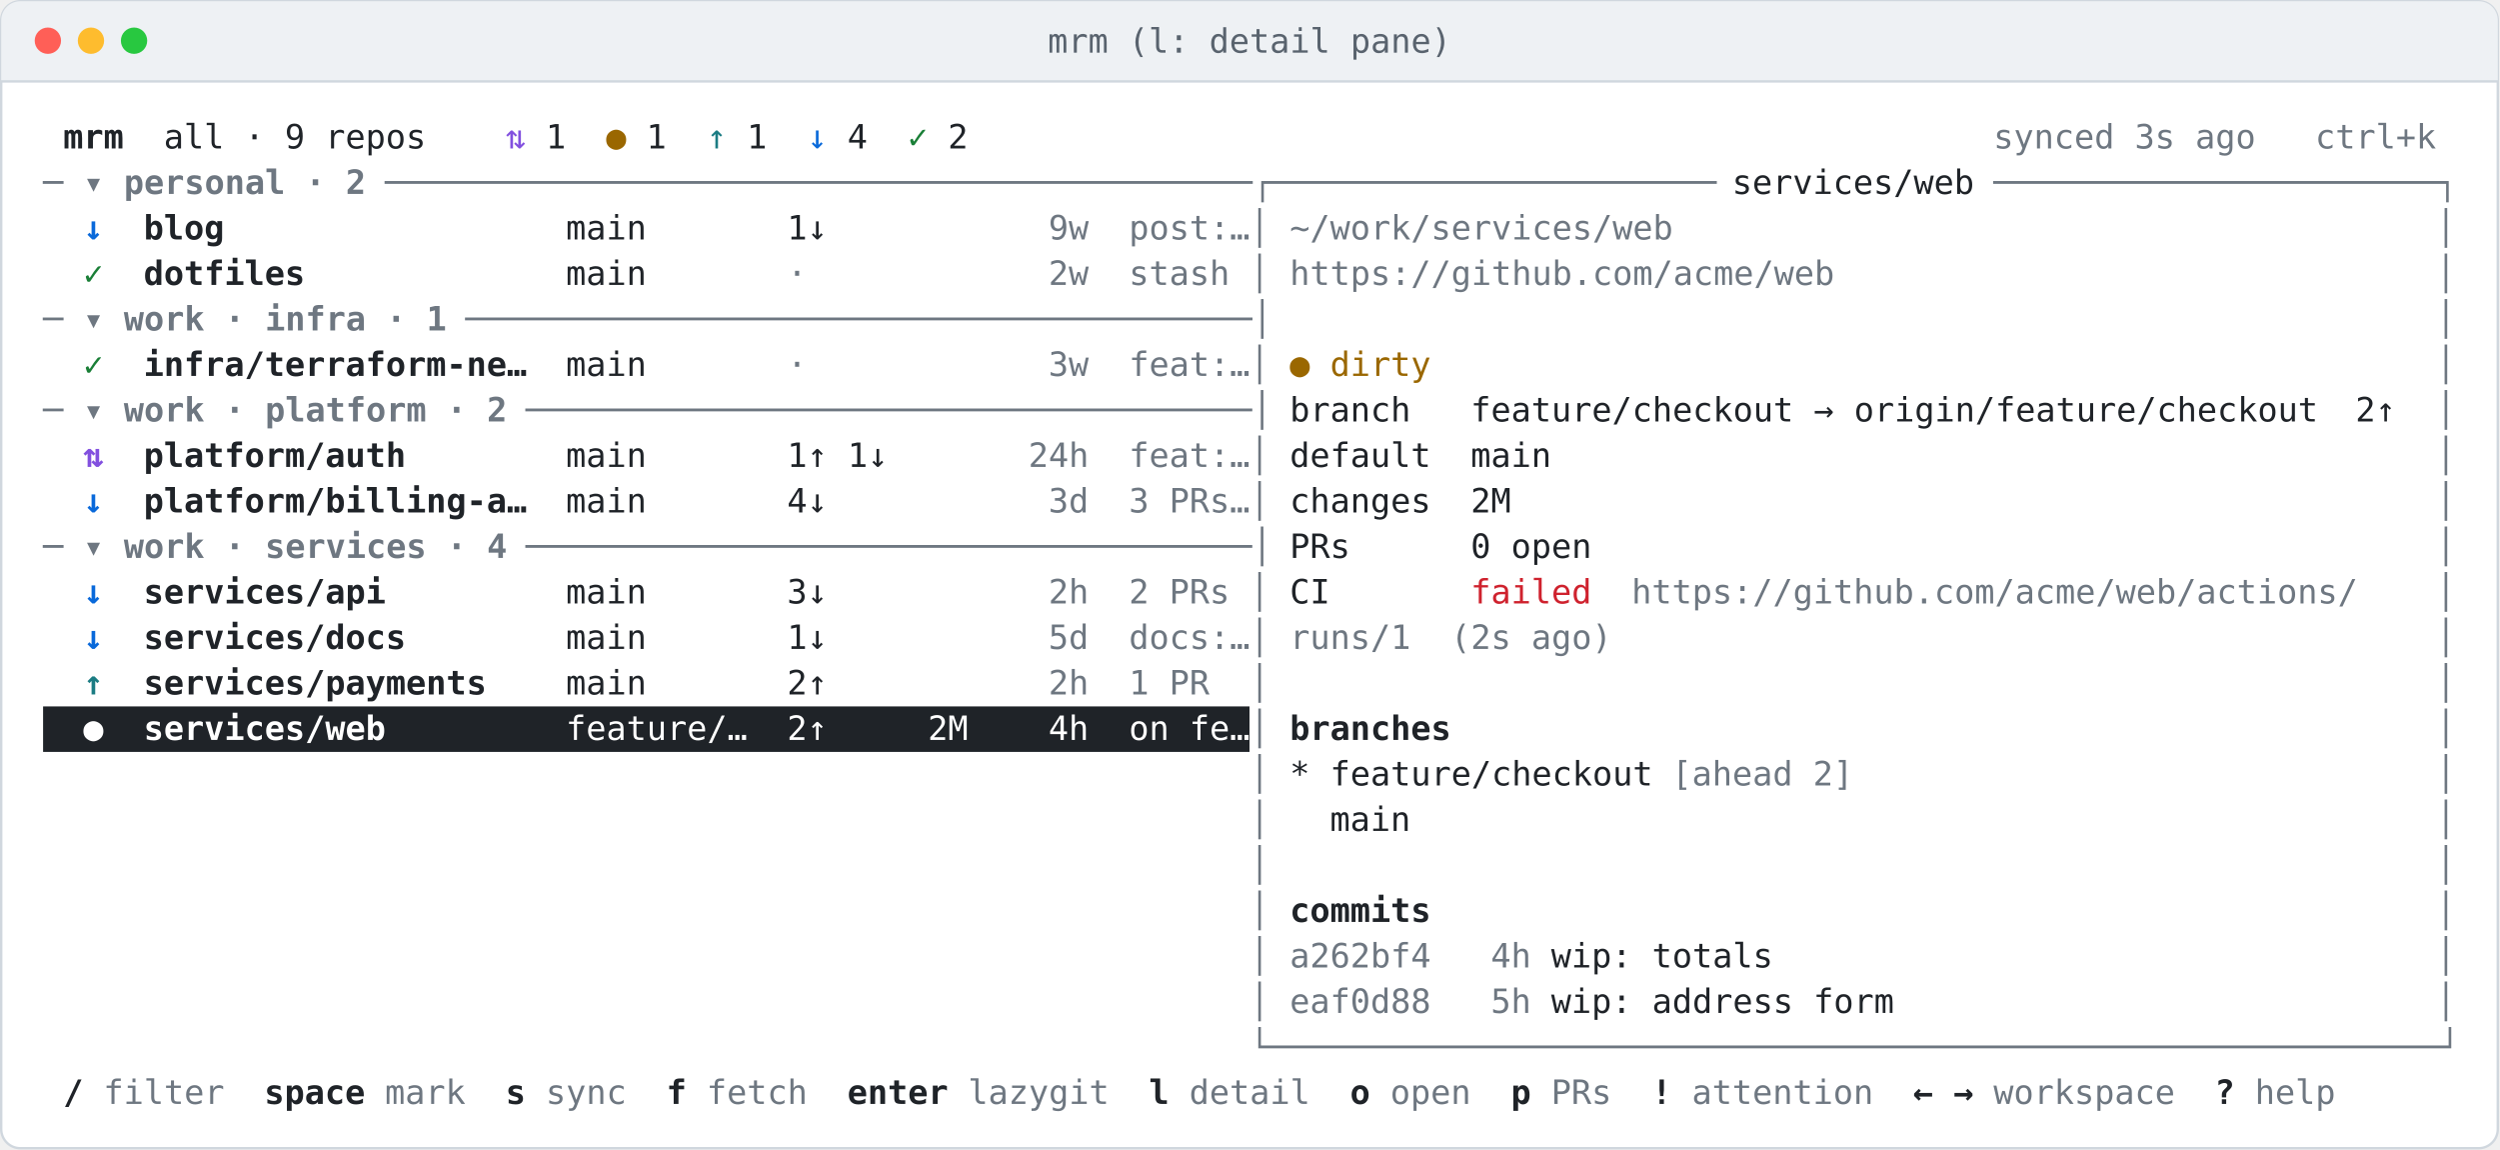
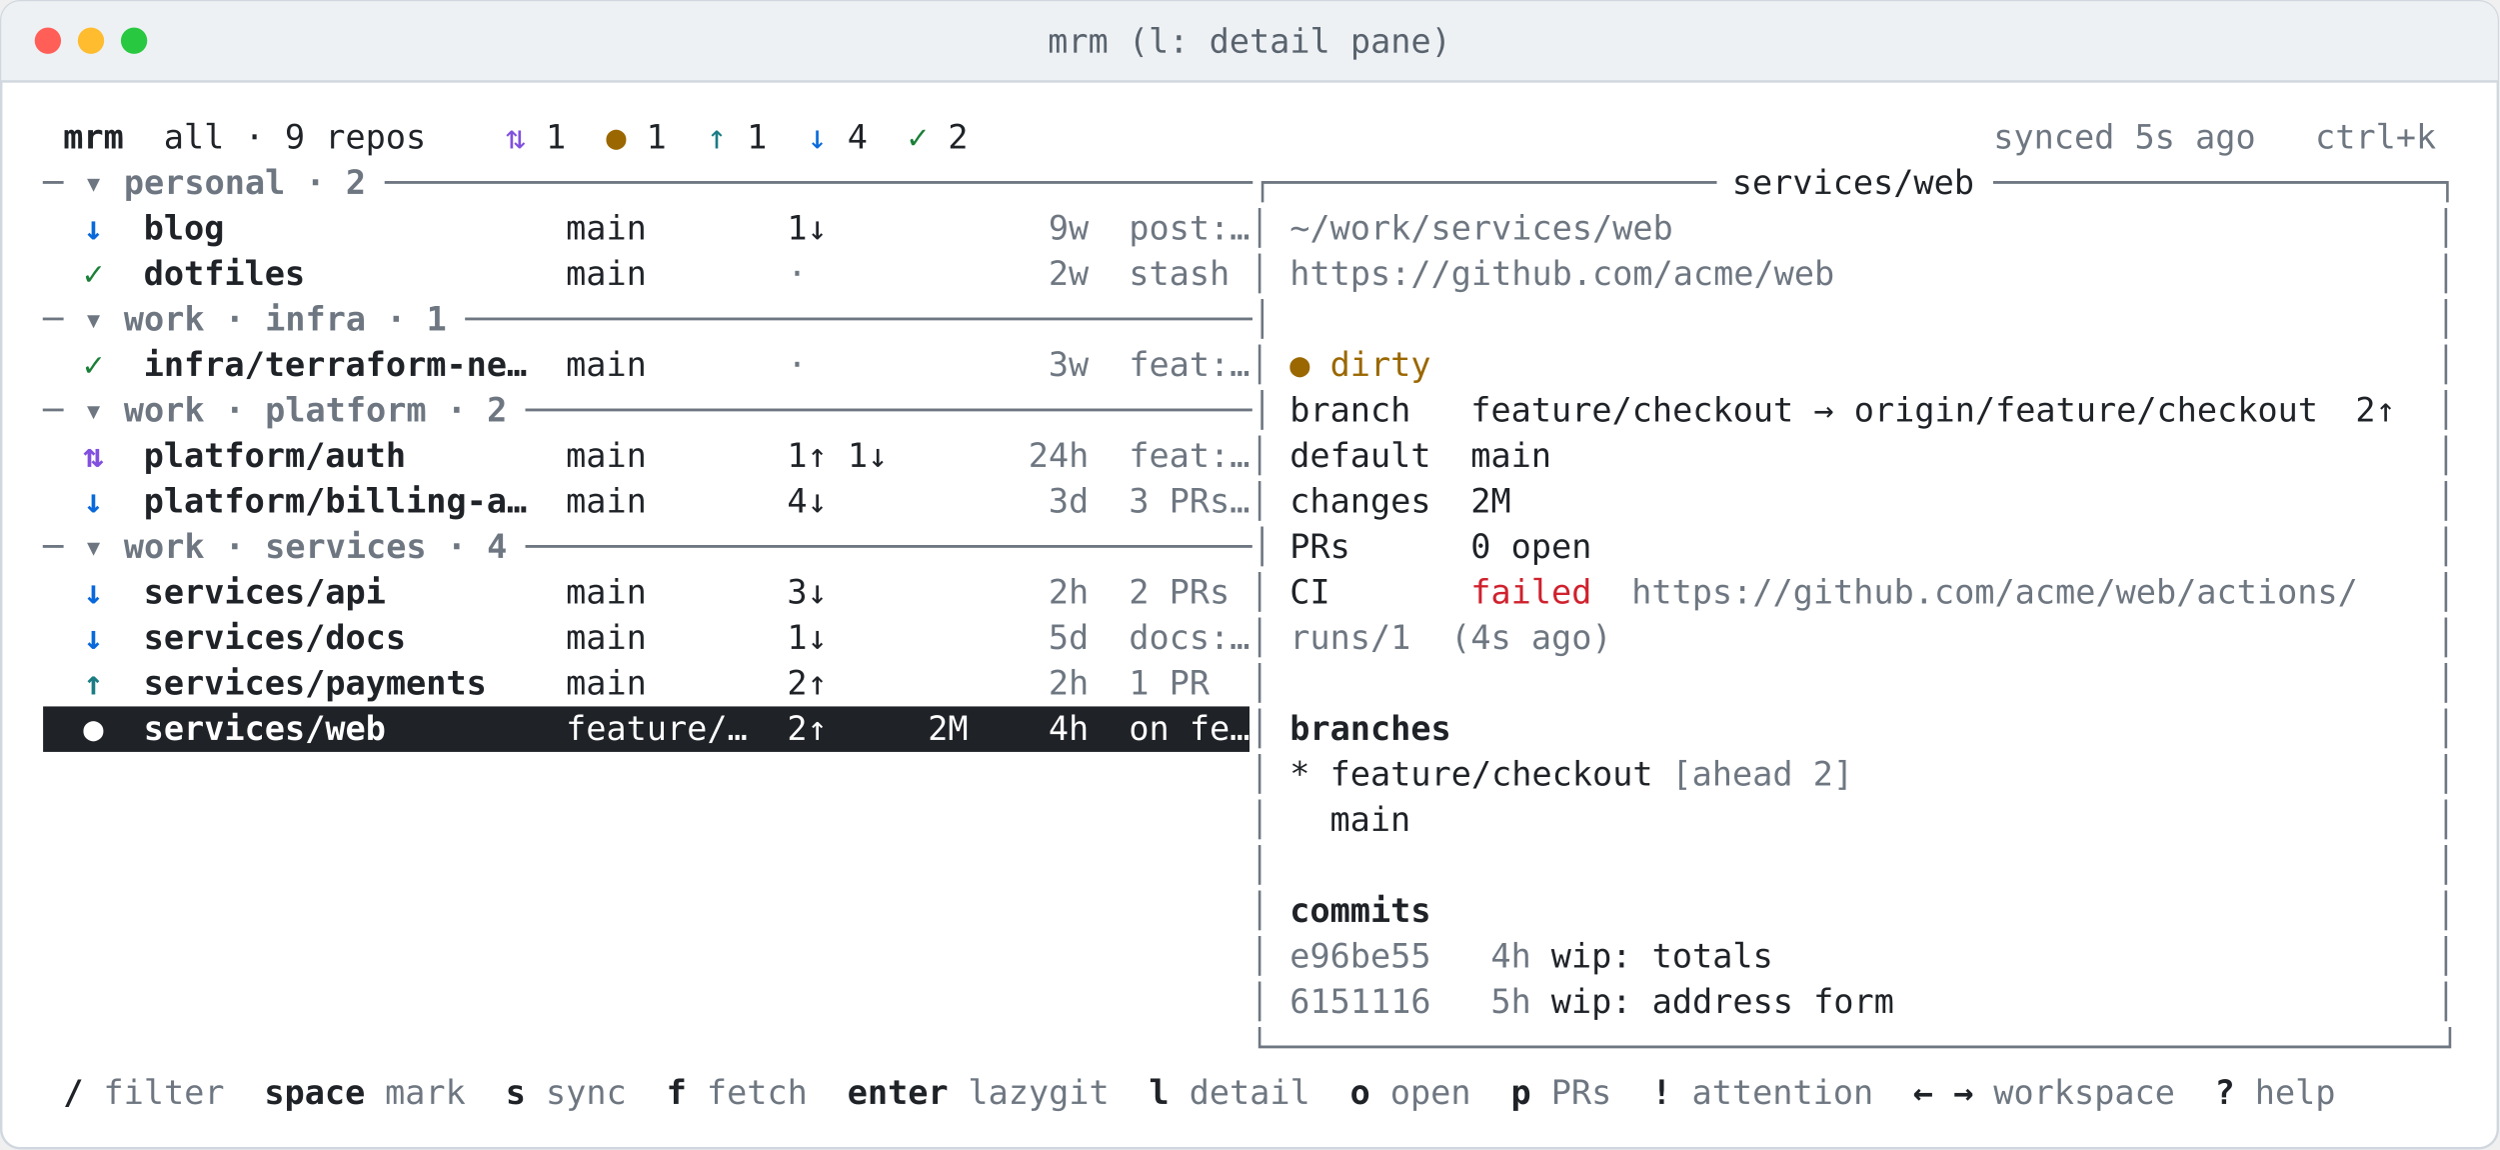
<svg xmlns="http://www.w3.org/2000/svg" width="1044" height="480" viewBox="0 0 1044 480" role="img" aria-label="mrm  (l: detail pane)">
  <style>
  .bg{fill:#ffffff} .bar{fill:#eef1f4} .edge{stroke:#d0d7de} .t{fill:#1f2328}
  .title{fill:#59636e} .dim{fill:#6e7781} .c1{fill:#cf222e} .c2{fill:#1a7f37}
  .c3{fill:#9a6700} .c4{fill:#0969da} .c5{fill:#8250df} .c6{fill:#1b7c83} .c7{fill:#6e7781}
  .rev{fill:#1f2328} .revt{fill:#ffffff} .hdr{fill:#0969da}
  @media (prefers-color-scheme: dark){
    .bg{fill:#0d1117} .bar{fill:#161b22} .edge{stroke:#30363d} .t{fill:#e6edf3}
    .title{fill:#9198a1} .dim{fill:#8b949e} .c1{fill:#ff7b72} .c2{fill:#3fb950}
    .c3{fill:#d29922} .c4{fill:#58a6ff} .c5{fill:#bc8cff} .c6{fill:#39c5cf} .c7{fill:#8b949e}
    .rev{fill:#e6edf3} .revt{fill:#0d1117} .hdr{fill:#58a6ff}
  }
  text{font-family:ui-monospace,"SF Mono","Cascadia Mono","JetBrains Mono",Menlo,Consolas,"DejaVu Sans Mono",monospace;font-size:14px;white-space:pre}
  .b{font-weight:700}
</style>
  <rect class="bg edge" x="0.5" y="0.5" width="1043" height="479" rx="8" />
  <path class="bar" d="M8.5 .5h1027a8 8 0 0 1 8 8V34H.5V8.5a8 8 0 0 1 8-8z" />
  <line class="edge" x1="0" y1="34" x2="1044" y2="34" />
  <circle cx="20" cy="17.0" r="5.5" fill="#ff5f57" />
  <circle cx="38" cy="17.0" r="5.5" fill="#febc2e" />
  <circle cx="56" cy="17.0" r="5.5" fill="#28c840" />
  <text class="title" x="522.0" y="22.0" text-anchor="middle">mrm  (l: detail pane)</text>
  <text class="t b" x="26.4 34.8 43.2" y="62" xml:space="preserve">mrm</text>
  <text class="t" x="68.4 76.8 85.2 93.6 102.0 110.4 118.8 127.2 135.6 144.0 152.4 160.8 169.2" y="62" xml:space="preserve">all · 9 repos</text>
  <text class="c5" x="211.2" y="62" xml:space="preserve">⇅</text>
  <text class="t" x="228.0" y="62" xml:space="preserve">1</text>
  <text class="c3" x="253.2" y="62" xml:space="preserve">●</text>
  <text class="t" x="270.0" y="62" xml:space="preserve">1</text>
  <text class="c6" x="295.2" y="62" xml:space="preserve">↑</text>
  <text class="t" x="312.0" y="62" xml:space="preserve">1</text>
  <text class="c4" x="337.2" y="62" xml:space="preserve">↓</text>
  <text class="t" x="354.0" y="62" xml:space="preserve">4</text>
  <text class="c2" x="379.2" y="62" xml:space="preserve">✓</text>
  <text class="t" x="396.0" y="62" xml:space="preserve">2</text>
-   <text class="dim" x="832.8 841.2 849.6 858.0 866.4 874.8 883.2 891.6 900.0 908.4 916.8 925.2 933.6" y="62" xml:space="preserve">synced 3s ago</text>
+   <text class="dim" x="832.8 841.2 849.6 858.0 866.4 874.8 883.2 891.6 900.0 908.4 916.8 925.2 933.6" y="62" xml:space="preserve">synced 5s ago</text>
  <text class="dim" x="967.2 975.6 984.0 992.4 1000.8 1009.2" y="62" xml:space="preserve">ctrl+k</text>
  <text class="c7 b" x="18.0 26.4 34.8 43.2 51.6 60.0 68.4 76.8 85.2 93.6 102.0 110.4 118.8 127.2 135.6 144.0" y="81" xml:space="preserve">─ ▾ personal · 2</text>
  <text class="c7" x="160.8 169.2 177.6 186.0 194.4 202.8 211.2 219.6 228.0 236.4 244.8 253.2 261.6 270.0 278.4 286.8 295.2 303.6 312.0 320.4 328.8 337.2 345.6 354.0 362.4 370.8 379.2 387.6 396.0 404.4 412.8 421.2 429.6 438.0 446.4 454.8 463.2 471.6 480.0 488.4 496.8 505.2 513.6 522.0 530.4 538.8 547.2 555.6 564.0 572.4 580.8 589.2 597.6 606.0 614.4 622.8 631.2 639.6 648.0 656.4 664.8 673.2 681.6 690.0 698.4 706.8" y="81" xml:space="preserve">───────────────────────────────────────────┌──────────────────────</text>
  <text class="t" x="723.6 732.0 740.4 748.8 757.2 765.6 774.0 782.4 790.8 799.2 807.6 816.0" y="81" xml:space="preserve">services/web</text>
  <text class="c7" x="832.8 841.2 849.6 858.0 866.4 874.8 883.2 891.6 900.0 908.4 916.8 925.2 933.6 942.0 950.4 958.8 967.2 975.6 984.0 992.4 1000.8 1009.2 1017.6" y="81" xml:space="preserve">──────────────────────┐</text>
  <text class="c4 b" x="34.8" y="100" xml:space="preserve">↓</text>
  <text class="t b" x="60.0 68.4 76.8 85.2" y="100" xml:space="preserve">blog</text>
  <text class="t" x="236.4 244.8 253.2 261.6" y="100" xml:space="preserve">main</text>
  <text class="t" x="328.8 337.2" y="100" xml:space="preserve">1↓</text>
  <text class="dim" x="438.0 446.4" y="100" xml:space="preserve">9w</text>
  <text class="dim" x="471.6 480.0 488.4 496.8 505.2 513.6" y="100" xml:space="preserve">post:…</text>
  <text class="c7" x="522.0" y="100" xml:space="preserve">│</text>
  <text class="dim" x="538.8 547.2 555.6 564.0 572.4 580.8 589.2 597.6 606.0 614.4 622.8 631.2 639.6 648.0 656.4 664.8 673.2 681.6 690.0" y="100" xml:space="preserve">~/work/services/web</text>
  <text class="c7" x="1017.6" y="100" xml:space="preserve">│</text>
  <text class="c2" x="34.8" y="119" xml:space="preserve">✓</text>
  <text class="t b" x="60.0 68.4 76.8 85.2 93.6 102.0 110.4 118.8" y="119" xml:space="preserve">dotfiles</text>
  <text class="t" x="236.4 244.8 253.2 261.6" y="119" xml:space="preserve">main</text>
  <text class="dim" x="328.8" y="119" xml:space="preserve">·</text>
  <text class="dim" x="438.0 446.4" y="119" xml:space="preserve">2w</text>
  <text class="dim" x="471.6 480.0 488.4 496.8 505.2" y="119" xml:space="preserve">stash</text>
  <text class="c7" x="522.0" y="119" xml:space="preserve">│</text>
  <text class="dim" x="538.8 547.2 555.6 564.0 572.4 580.8 589.2 597.6 606.0 614.4 622.8 631.2 639.6 648.0 656.4 664.8 673.2 681.6 690.0 698.4 706.8 715.2 723.6 732.0 740.4 748.8 757.2" y="119" xml:space="preserve">https://github.com/acme/web</text>
  <text class="c7" x="1017.6" y="119" xml:space="preserve">│</text>
  <text class="c7 b" x="18.0 26.4 34.8 43.2 51.6 60.0 68.4 76.8 85.2 93.6 102.0 110.4 118.8 127.2 135.6 144.0 152.4 160.8 169.2 177.6" y="138" xml:space="preserve">─ ▾ work · infra · 1</text>
  <text class="c7" x="194.4 202.8 211.2 219.6 228.0 236.4 244.8 253.2 261.6 270.0 278.4 286.8 295.2 303.6 312.0 320.4 328.8 337.2 345.6 354.0 362.4 370.8 379.2 387.6 396.0 404.4 412.8 421.2 429.6 438.0 446.4 454.8 463.2 471.6 480.0 488.4 496.8 505.2 513.6 522.0" y="138" xml:space="preserve">───────────────────────────────────────│</text>
  <text class="c7" x="1017.6" y="138" xml:space="preserve">│</text>
  <text class="c2" x="34.8" y="157" xml:space="preserve">✓</text>
  <text class="t b" x="60.0 68.4 76.8 85.2 93.6 102.0 110.4 118.8 127.2 135.6 144.0 152.4 160.8 169.2 177.6 186.0 194.4 202.8 211.2" y="157" xml:space="preserve">infra/terraform-ne…</text>
  <text class="t" x="236.4 244.8 253.2 261.6" y="157" xml:space="preserve">main</text>
  <text class="dim" x="328.8" y="157" xml:space="preserve">·</text>
  <text class="dim" x="438.0 446.4" y="157" xml:space="preserve">3w</text>
  <text class="dim" x="471.6 480.0 488.4 496.8 505.2 513.6" y="157" xml:space="preserve">feat:…</text>
  <text class="c7" x="522.0" y="157" xml:space="preserve">│</text>
  <text class="c3" x="538.8 547.2 555.6 564.0 572.4 580.8 589.2" y="157" xml:space="preserve">● dirty</text>
  <text class="c7" x="1017.6" y="157" xml:space="preserve">│</text>
  <text class="c7 b" x="18.0 26.4 34.8 43.2 51.6 60.0 68.4 76.8 85.2 93.6 102.0 110.4 118.8 127.2 135.6 144.0 152.4 160.8 169.2 177.6 186.0 194.4 202.8" y="176" xml:space="preserve">─ ▾ work · platform · 2</text>
  <text class="c7" x="219.6 228.0 236.4 244.8 253.2 261.6 270.0 278.4 286.8 295.2 303.6 312.0 320.4 328.8 337.2 345.6 354.0 362.4 370.8 379.2 387.6 396.0 404.4 412.8 421.2 429.6 438.0 446.4 454.8 463.2 471.6 480.0 488.4 496.8 505.2 513.6 522.0" y="176" xml:space="preserve">────────────────────────────────────│</text>
  <text class="t" x="538.8 547.2 555.6 564.0 572.4 580.8" y="176" xml:space="preserve">branch</text>
  <text class="t" x="614.4 622.8 631.2 639.6 648.0 656.4 664.8 673.2 681.6 690.0 698.4 706.8 715.2 723.6 732.0 740.4 748.8 757.2 765.6 774.0 782.4 790.8 799.2 807.6 816.0 824.4 832.8 841.2 849.6 858.0 866.4 874.8 883.2 891.6 900.0 908.4 916.8 925.2 933.6 942.0 950.4 958.8" y="176" xml:space="preserve">feature/checkout → origin/feature/checkout</text>
  <text class="t" x="984.0 992.4" y="176" xml:space="preserve">2↑</text>
  <text class="c7" x="1017.6" y="176" xml:space="preserve">│</text>
  <text class="c5 b" x="34.8" y="195" xml:space="preserve">⇅</text>
  <text class="t b" x="60.0 68.4 76.8 85.2 93.6 102.0 110.4 118.8 127.2 135.6 144.0 152.4 160.8" y="195" xml:space="preserve">platform/auth</text>
  <text class="t" x="236.4 244.8 253.2 261.6" y="195" xml:space="preserve">main</text>
  <text class="t" x="328.8 337.2 345.6 354.0 362.4" y="195" xml:space="preserve">1↑ 1↓</text>
  <text class="dim" x="429.6 438.0 446.4" y="195" xml:space="preserve">24h</text>
  <text class="dim" x="471.6 480.0 488.4 496.8 505.2 513.6" y="195" xml:space="preserve">feat:…</text>
  <text class="c7" x="522.0" y="195" xml:space="preserve">│</text>
  <text class="t" x="538.8 547.2 555.6 564.0 572.4 580.8 589.2" y="195" xml:space="preserve">default</text>
  <text class="t" x="614.4 622.8 631.2 639.6" y="195" xml:space="preserve">main</text>
  <text class="c7" x="1017.6" y="195" xml:space="preserve">│</text>
  <text class="c4 b" x="34.8" y="214" xml:space="preserve">↓</text>
  <text class="t b" x="60.0 68.4 76.8 85.2 93.6 102.0 110.4 118.8 127.2 135.6 144.0 152.4 160.8 169.2 177.6 186.0 194.4 202.8 211.2" y="214" xml:space="preserve">platform/billing-a…</text>
  <text class="t" x="236.4 244.8 253.2 261.6" y="214" xml:space="preserve">main</text>
  <text class="t" x="328.8 337.2" y="214" xml:space="preserve">4↓</text>
  <text class="dim" x="438.0 446.4" y="214" xml:space="preserve">3d</text>
  <text class="dim" x="471.6 480.0 488.4 496.8 505.2 513.6" y="214" xml:space="preserve">3 PRs…</text>
  <text class="c7" x="522.0" y="214" xml:space="preserve">│</text>
  <text class="t" x="538.8 547.2 555.6 564.0 572.4 580.8 589.2" y="214" xml:space="preserve">changes</text>
  <text class="t" x="614.4 622.8" y="214" xml:space="preserve">2M</text>
  <text class="c7" x="1017.6" y="214" xml:space="preserve">│</text>
  <text class="c7 b" x="18.0 26.4 34.8 43.2 51.6 60.0 68.4 76.8 85.2 93.6 102.0 110.4 118.8 127.2 135.6 144.0 152.4 160.8 169.2 177.6 186.0 194.4 202.8" y="233" xml:space="preserve">─ ▾ work · services · 4</text>
  <text class="c7" x="219.6 228.0 236.4 244.8 253.2 261.6 270.0 278.4 286.8 295.2 303.6 312.0 320.4 328.8 337.2 345.6 354.0 362.4 370.8 379.2 387.6 396.0 404.4 412.8 421.2 429.6 438.0 446.4 454.8 463.2 471.6 480.0 488.4 496.8 505.2 513.6 522.0" y="233" xml:space="preserve">────────────────────────────────────│</text>
  <text class="t" x="538.8 547.2 555.6" y="233" xml:space="preserve">PRs</text>
  <text class="t" x="614.4 622.8 631.2 639.6 648.0 656.4" y="233" xml:space="preserve">0 open</text>
  <text class="c7" x="1017.6" y="233" xml:space="preserve">│</text>
  <text class="c4 b" x="34.8" y="252" xml:space="preserve">↓</text>
  <text class="t b" x="60.0 68.4 76.8 85.2 93.6 102.0 110.4 118.8 127.2 135.6 144.0 152.4" y="252" xml:space="preserve">services/api</text>
  <text class="t" x="236.4 244.8 253.2 261.6" y="252" xml:space="preserve">main</text>
  <text class="t" x="328.8 337.2" y="252" xml:space="preserve">3↓</text>
  <text class="dim" x="438.0 446.4" y="252" xml:space="preserve">2h</text>
  <text class="dim" x="471.6 480.0 488.4 496.8 505.2" y="252" xml:space="preserve">2 PRs</text>
  <text class="c7" x="522.0" y="252" xml:space="preserve">│</text>
  <text class="t" x="538.8 547.2" y="252" xml:space="preserve">CI</text>
  <text class="c1" x="614.4 622.8 631.2 639.6 648.0 656.4" y="252" xml:space="preserve">failed</text>
  <text class="dim" x="681.6 690.0 698.4 706.8 715.2 723.6 732.0 740.4 748.8 757.2 765.6 774.0 782.4 790.8 799.2 807.6 816.0 824.4 832.8 841.2 849.6 858.0 866.4 874.8 883.2 891.6 900.0 908.4 916.8 925.2 933.6 942.0 950.4 958.8 967.2 975.6" y="252" xml:space="preserve">https://github.com/acme/web/actions/</text>
  <text class="c7" x="1017.6" y="252" xml:space="preserve">│</text>
  <text class="c4 b" x="34.8" y="271" xml:space="preserve">↓</text>
  <text class="t b" x="60.0 68.4 76.8 85.2 93.6 102.0 110.4 118.8 127.2 135.6 144.0 152.4 160.8" y="271" xml:space="preserve">services/docs</text>
  <text class="t" x="236.4 244.8 253.2 261.6" y="271" xml:space="preserve">main</text>
  <text class="t" x="328.8 337.2" y="271" xml:space="preserve">1↓</text>
  <text class="dim" x="438.0 446.4" y="271" xml:space="preserve">5d</text>
  <text class="dim" x="471.6 480.0 488.4 496.8 505.2 513.6" y="271" xml:space="preserve">docs:…</text>
  <text class="c7" x="522.0" y="271" xml:space="preserve">│</text>
  <text class="dim" x="538.8 547.2 555.6 564.0 572.4 580.8" y="271" xml:space="preserve">runs/1</text>
-   <text class="dim" x="606.0 614.4 622.8 631.2 639.6 648.0 656.4 664.8" y="271" xml:space="preserve">(2s ago)</text>
+   <text class="dim" x="606.0 614.4 622.8 631.2 639.6 648.0 656.4 664.8" y="271" xml:space="preserve">(4s ago)</text>
  <text class="c7" x="1017.6" y="271" xml:space="preserve">│</text>
  <text class="c6 b" x="34.8" y="290" xml:space="preserve">↑</text>
  <text class="t b" x="60.0 68.4 76.8 85.2 93.6 102.0 110.4 118.8 127.2 135.6 144.0 152.4 160.8 169.2 177.6 186.0 194.4" y="290" xml:space="preserve">services/payments</text>
  <text class="t" x="236.4 244.8 253.2 261.6" y="290" xml:space="preserve">main</text>
  <text class="t" x="328.8 337.2" y="290" xml:space="preserve">2↑</text>
  <text class="dim" x="438.0 446.4" y="290" xml:space="preserve">2h</text>
  <text class="dim" x="471.6 480.0 488.4 496.8" y="290" xml:space="preserve">1 PR</text>
  <text class="c7" x="522.0" y="290" xml:space="preserve">│</text>
  <text class="c7" x="1017.6" y="290" xml:space="preserve">│</text>
  <rect class="rev" x="18.0" y="295" width="504.0" height="19" />
  <text class="revt b" x="34.8" y="309" xml:space="preserve">●</text>
  <text class="revt b" x="60.0 68.4 76.8 85.2 93.6 102.0 110.4 118.8 127.2 135.6 144.0 152.4" y="309" xml:space="preserve">services/web</text>
  <text class="revt" x="236.4 244.8 253.2 261.6 270.0 278.4 286.8 295.2 303.6" y="309" xml:space="preserve">feature/…</text>
  <text class="revt" x="328.8 337.2" y="309" xml:space="preserve">2↑</text>
  <text class="revt" x="387.6 396.0" y="309" xml:space="preserve">2M</text>
  <text class="revt" x="438.0 446.4" y="309" xml:space="preserve">4h</text>
  <text class="revt" x="471.6 480.0 488.4 496.8 505.2 513.6" y="309" xml:space="preserve">on fe…</text>
  <text class="c7" x="522.0" y="309" xml:space="preserve">│</text>
  <text class="t b" x="538.8 547.2 555.6 564.0 572.4 580.8 589.2 597.6" y="309" xml:space="preserve">branches</text>
  <text class="c7" x="1017.6" y="309" xml:space="preserve">│</text>
  <text class="c7" x="522.0" y="328" xml:space="preserve">│</text>
  <text class="t" x="538.8 547.2 555.6 564.0 572.4 580.8 589.2 597.6 606.0 614.4 622.8 631.2 639.6 648.0 656.4 664.8 673.2 681.6" y="328" xml:space="preserve">* feature/checkout</text>
  <text class="dim" x="698.4 706.8 715.2 723.6 732.0 740.4 748.8 757.2 765.6" y="328" xml:space="preserve">[ahead 2]</text>
  <text class="c7" x="1017.6" y="328" xml:space="preserve">│</text>
  <text class="c7" x="522.0" y="347" xml:space="preserve">│</text>
  <text class="t" x="555.6 564.0 572.4 580.8" y="347" xml:space="preserve">main</text>
  <text class="c7" x="1017.6" y="347" xml:space="preserve">│</text>
  <text class="c7" x="522.0" y="366" xml:space="preserve">│</text>
  <text class="c7" x="1017.6" y="366" xml:space="preserve">│</text>
  <text class="c7" x="522.0" y="385" xml:space="preserve">│</text>
  <text class="t b" x="538.8 547.2 555.6 564.0 572.4 580.8 589.2" y="385" xml:space="preserve">commits</text>
  <text class="c7" x="1017.6" y="385" xml:space="preserve">│</text>
  <text class="c7" x="522.0" y="404" xml:space="preserve">│</text>
-   <text class="dim" x="538.8 547.2 555.6 564.0 572.4 580.8 589.2" y="404" xml:space="preserve">a262bf4</text>
+   <text class="dim" x="538.8 547.2 555.6 564.0 572.4 580.8 589.2" y="404" xml:space="preserve">e96be55</text>
  <text class="dim" x="622.8 631.2" y="404" xml:space="preserve">4h</text>
  <text class="t" x="648.0 656.4 664.8 673.2 681.6 690.0 698.4 706.8 715.2 723.6 732.0" y="404" xml:space="preserve">wip: totals</text>
  <text class="c7" x="1017.6" y="404" xml:space="preserve">│</text>
  <text class="c7" x="522.0" y="423" xml:space="preserve">│</text>
-   <text class="dim" x="538.8 547.2 555.6 564.0 572.4 580.8 589.2" y="423" xml:space="preserve">eaf0d88</text>
+   <text class="dim" x="538.8 547.2 555.6 564.0 572.4 580.8 589.2" y="423" xml:space="preserve">6151116</text>
  <text class="dim" x="622.8 631.2" y="423" xml:space="preserve">5h</text>
  <text class="t" x="648.0 656.4 664.8 673.2 681.6 690.0 698.4 706.8 715.2 723.6 732.0 740.4 748.8 757.2 765.6 774.0 782.4" y="423" xml:space="preserve">wip: address form</text>
  <text class="c7" x="1017.6" y="423" xml:space="preserve">│</text>
  <text class="c7" x="522.0 530.4 538.8 547.2 555.6 564.0 572.4 580.8 589.2 597.6 606.0 614.4 622.8 631.2 639.6 648.0 656.4 664.8 673.2 681.6 690.0 698.4 706.8 715.2 723.6 732.0 740.4 748.8 757.2 765.6 774.0 782.4 790.8 799.2 807.6 816.0 824.4 832.8 841.2 849.6 858.0 866.4 874.8 883.2 891.6 900.0 908.4 916.8 925.2 933.6 942.0 950.4 958.8 967.2 975.6 984.0 992.4 1000.8 1009.2 1017.6" y="442" xml:space="preserve">└──────────────────────────────────────────────────────────┘</text>
  <text class="t b" x="26.4" y="461" xml:space="preserve">/</text>
  <text class="dim" x="43.2 51.6 60.0 68.4 76.8 85.2" y="461" xml:space="preserve">filter</text>
  <text class="t b" x="110.4 118.8 127.2 135.6 144.0" y="461" xml:space="preserve">space</text>
  <text class="dim" x="160.8 169.2 177.6 186.0" y="461" xml:space="preserve">mark</text>
  <text class="t b" x="211.2" y="461" xml:space="preserve">s</text>
  <text class="dim" x="228.0 236.4 244.8 253.2" y="461" xml:space="preserve">sync</text>
  <text class="t b" x="278.4" y="461" xml:space="preserve">f</text>
  <text class="dim" x="295.2 303.6 312.0 320.4 328.8" y="461" xml:space="preserve">fetch</text>
  <text class="t b" x="354.0 362.4 370.8 379.2 387.6" y="461" xml:space="preserve">enter</text>
  <text class="dim" x="404.4 412.8 421.2 429.6 438.0 446.4 454.8" y="461" xml:space="preserve">lazygit</text>
  <text class="t b" x="480.0" y="461" xml:space="preserve">l</text>
  <text class="dim" x="496.8 505.2 513.6 522.0 530.4 538.8" y="461" xml:space="preserve">detail</text>
  <text class="t b" x="564.0" y="461" xml:space="preserve">o</text>
  <text class="dim" x="580.8 589.2 597.6 606.0" y="461" xml:space="preserve">open</text>
  <text class="t b" x="631.2" y="461" xml:space="preserve">p</text>
  <text class="dim" x="648.0 656.4 664.8" y="461" xml:space="preserve">PRs</text>
  <text class="t b" x="690.0" y="461" xml:space="preserve">!</text>
  <text class="dim" x="706.8 715.2 723.6 732.0 740.4 748.8 757.2 765.6 774.0" y="461" xml:space="preserve">attention</text>
  <text class="t b" x="799.2 807.6 816.0" y="461" xml:space="preserve">← →</text>
  <text class="dim" x="832.8 841.2 849.6 858.0 866.4 874.8 883.2 891.6 900.0" y="461" xml:space="preserve">workspace</text>
  <text class="t b" x="925.2" y="461" xml:space="preserve">?</text>
  <text class="dim" x="942.0 950.4 958.8 967.2" y="461" xml:space="preserve">help</text>
</svg>
